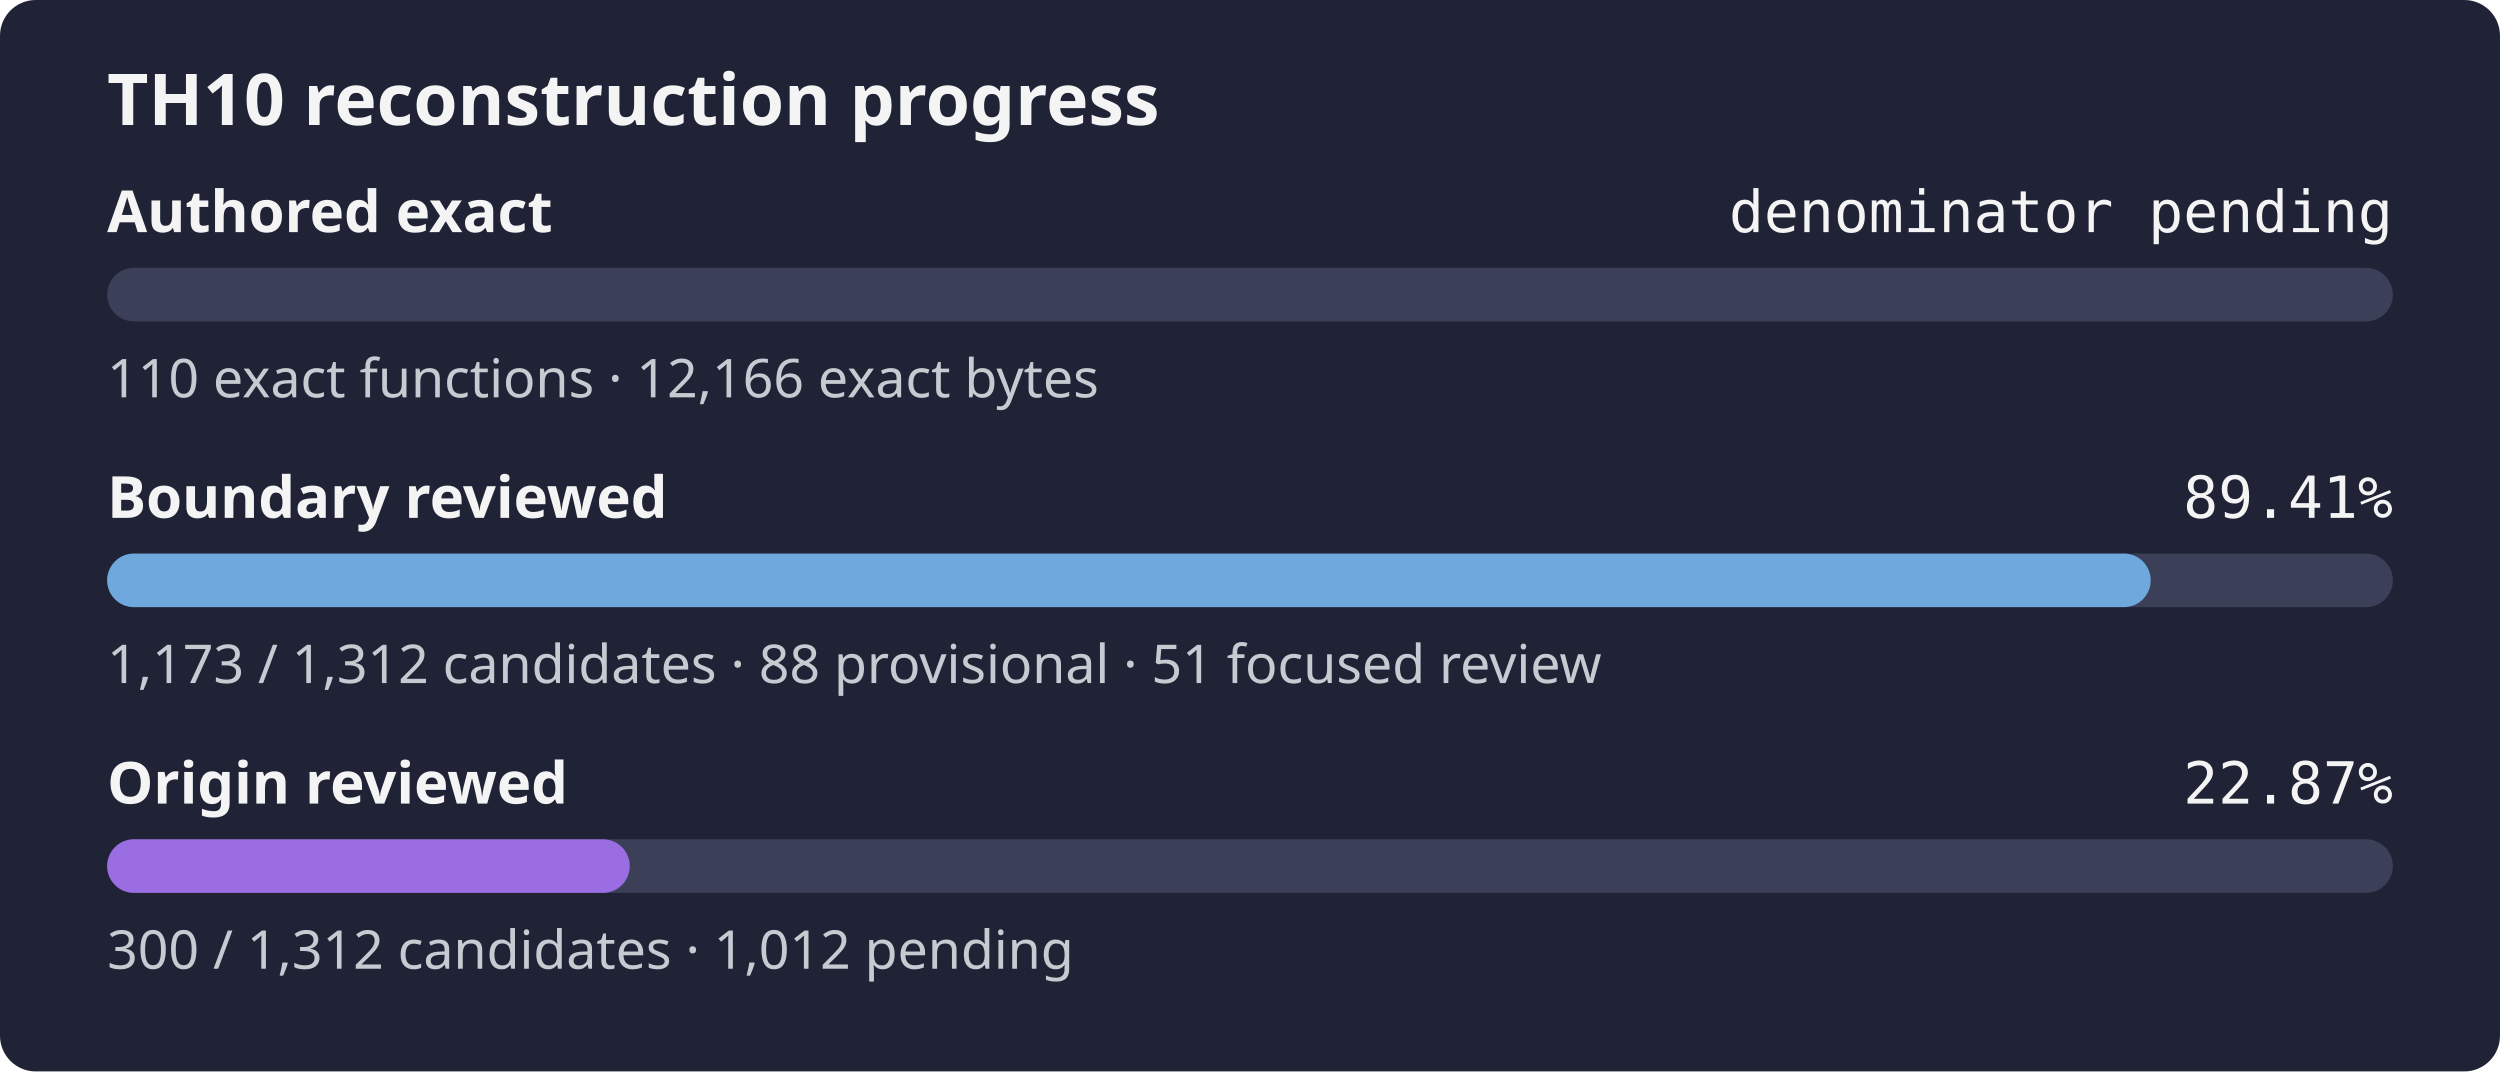
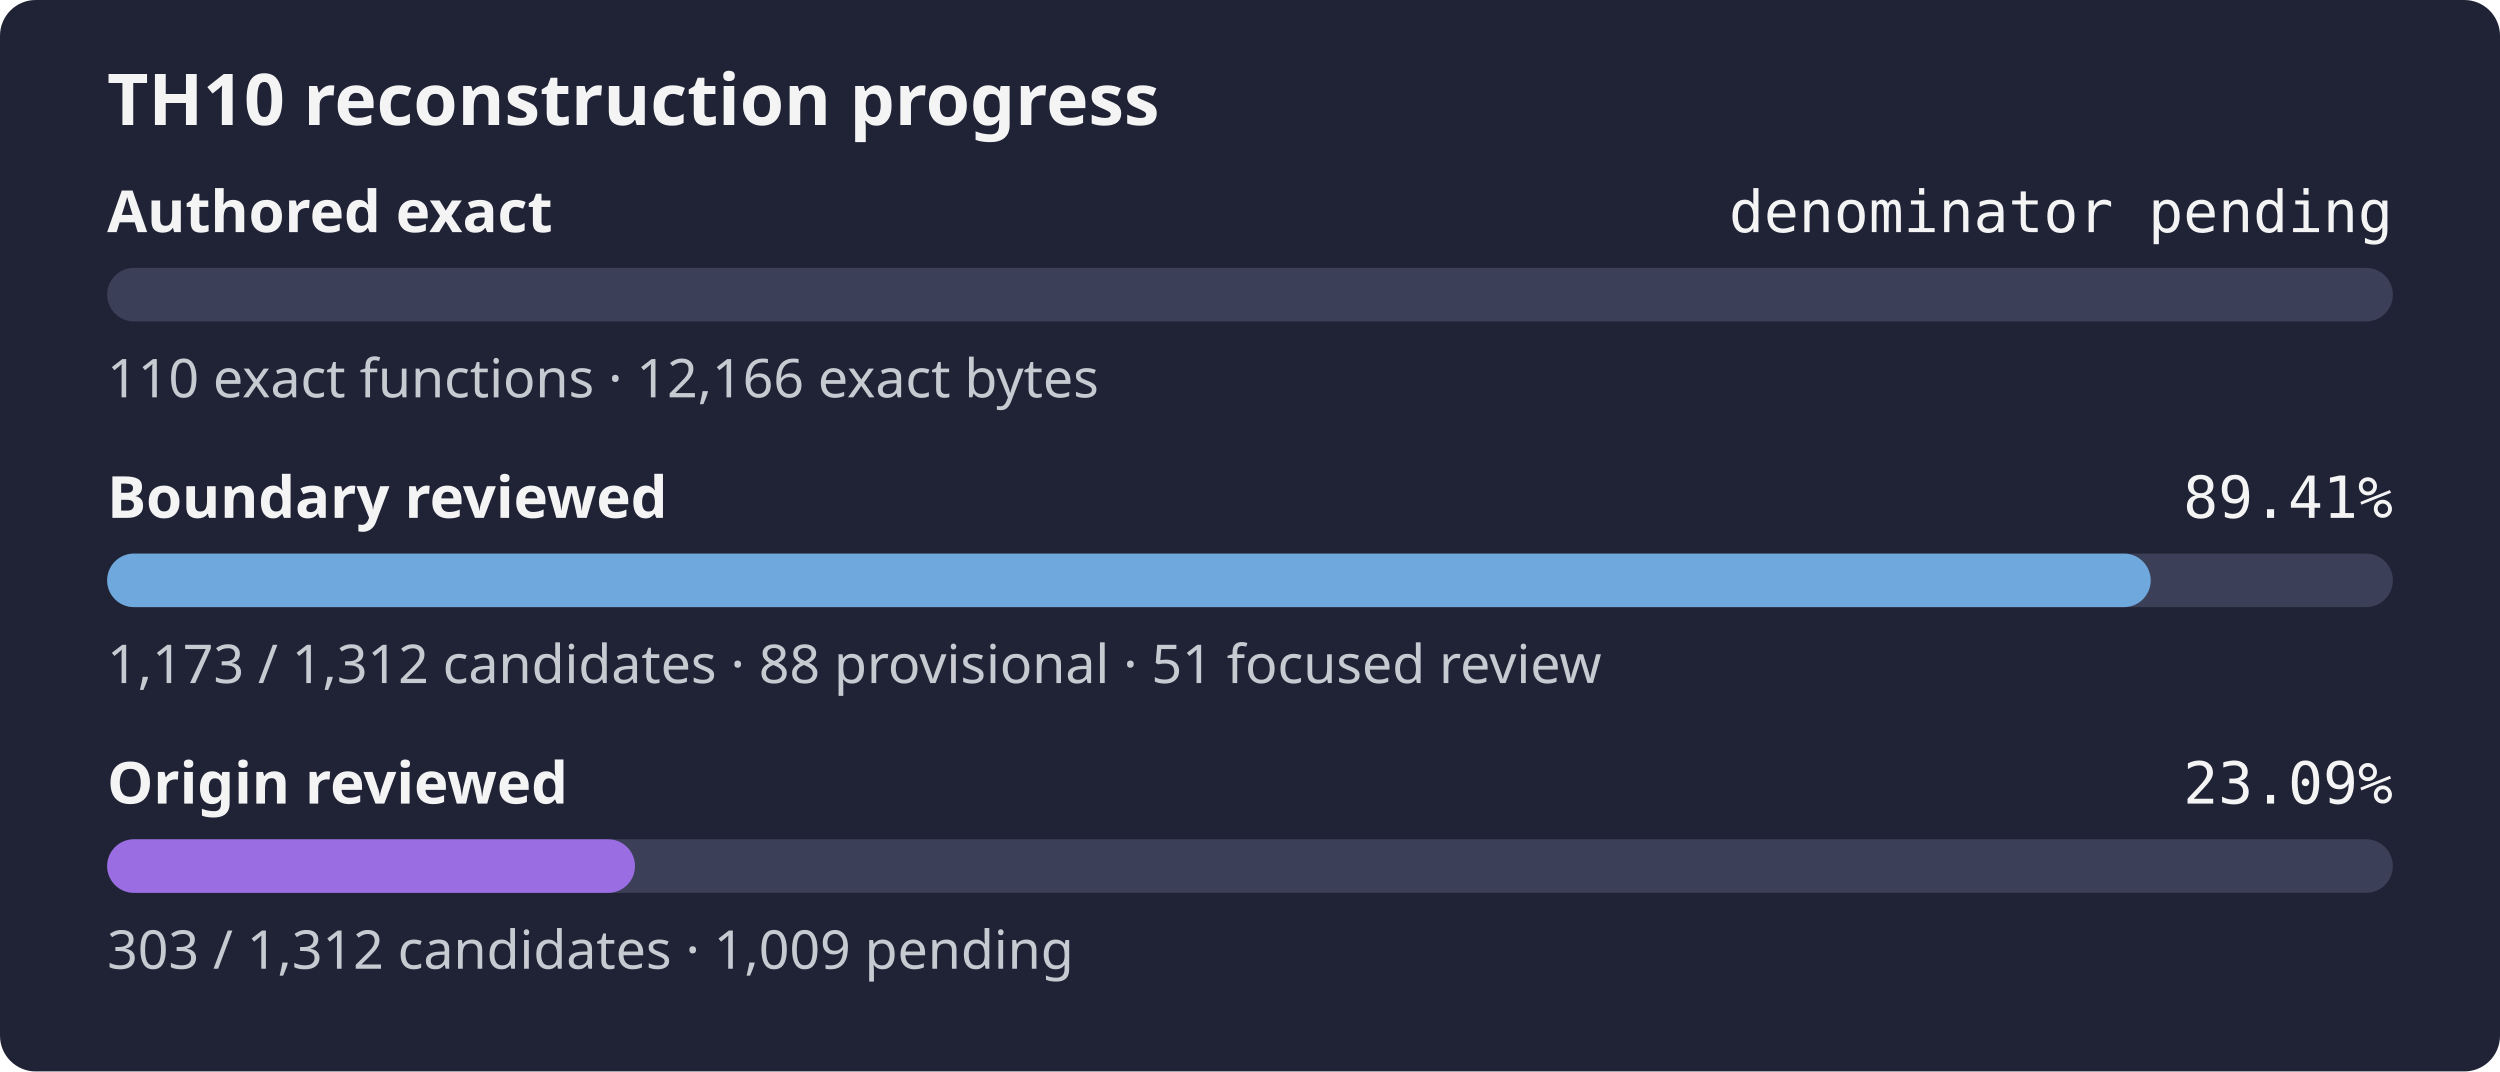
- <svg xmlns="http://www.w3.org/2000/svg" width="560" height="240" role="img" aria-label="TH10 reconstruction progress: authored exact denominator pending, boundary review 89.41%, origin review 22.87%">
+ <svg xmlns="http://www.w3.org/2000/svg" width="560" height="240" role="img" aria-label="TH10 reconstruction progress: authored exact denominator pending, boundary review 89.41%, origin review 23.09%">
  <rect width="560" height="240" rx="8" fill="#1f2335" />
  <text x="24" y="28" fill="#f4f4f5" font-family="sans-serif" font-size="16" font-weight="600">TH10 reconstruction progress</text>
  <text x="24" y="52" fill="#f4f4f5" font-family="sans-serif" font-size="13" font-weight="600">Authored exact</text>
  <text x="536" y="52" fill="#f4f4f5" text-anchor="end" font-family="monospace" font-size="13">denominator pending</text>
  <rect x="24" y="60" width="512" height="12" rx="6" fill="#3b4058" />
  <rect x="24" y="60" width="0.00" height="12" rx="6" fill="#9b6de3" />
  <text x="24" y="89" fill="#c8cad2" font-family="sans-serif" font-size="12">110 exact functions · 12,166 exact bytes</text>
  <text x="24" y="116" fill="#f4f4f5" font-family="sans-serif" font-size="13" font-weight="600">Boundary reviewed</text>
  <text x="536" y="116" fill="#f4f4f5" text-anchor="end" font-family="monospace" font-size="13">89.41%</text>
  <rect x="24" y="124" width="512" height="12" rx="6" fill="#3b4058" />
  <rect x="24" y="124" width="457.76" height="12" rx="6" fill="#6fa8dc" />
  <text x="24" y="153" fill="#c8cad2" font-family="sans-serif" font-size="12">1,173 / 1,312 candidates · 88 provisional · 51 focused review</text>
  <text x="24" y="180" fill="#f4f4f5" font-family="sans-serif" font-size="13" font-weight="600">Origin reviewed</text>
-   <text x="536" y="180" fill="#f4f4f5" text-anchor="end" font-family="monospace" font-size="13">22.87%</text>
+   <text x="536" y="180" fill="#f4f4f5" text-anchor="end" font-family="monospace" font-size="13">23.09%</text>
  <rect x="24" y="188" width="512" height="12" rx="6" fill="#3b4058" />
-   <rect x="24" y="188" width="117.07" height="12" rx="6" fill="#9b6de3" />
-   <text x="24" y="217" fill="#c8cad2" font-family="sans-serif" font-size="12">300 / 1,312 candidates · 1,012 pending</text>
+   <rect x="24" y="188" width="118.24" height="12" rx="6" fill="#9b6de3" />
+   <text x="24" y="217" fill="#c8cad2" font-family="sans-serif" font-size="12">303 / 1,312 candidates · 1,009 pending</text>
</svg>
